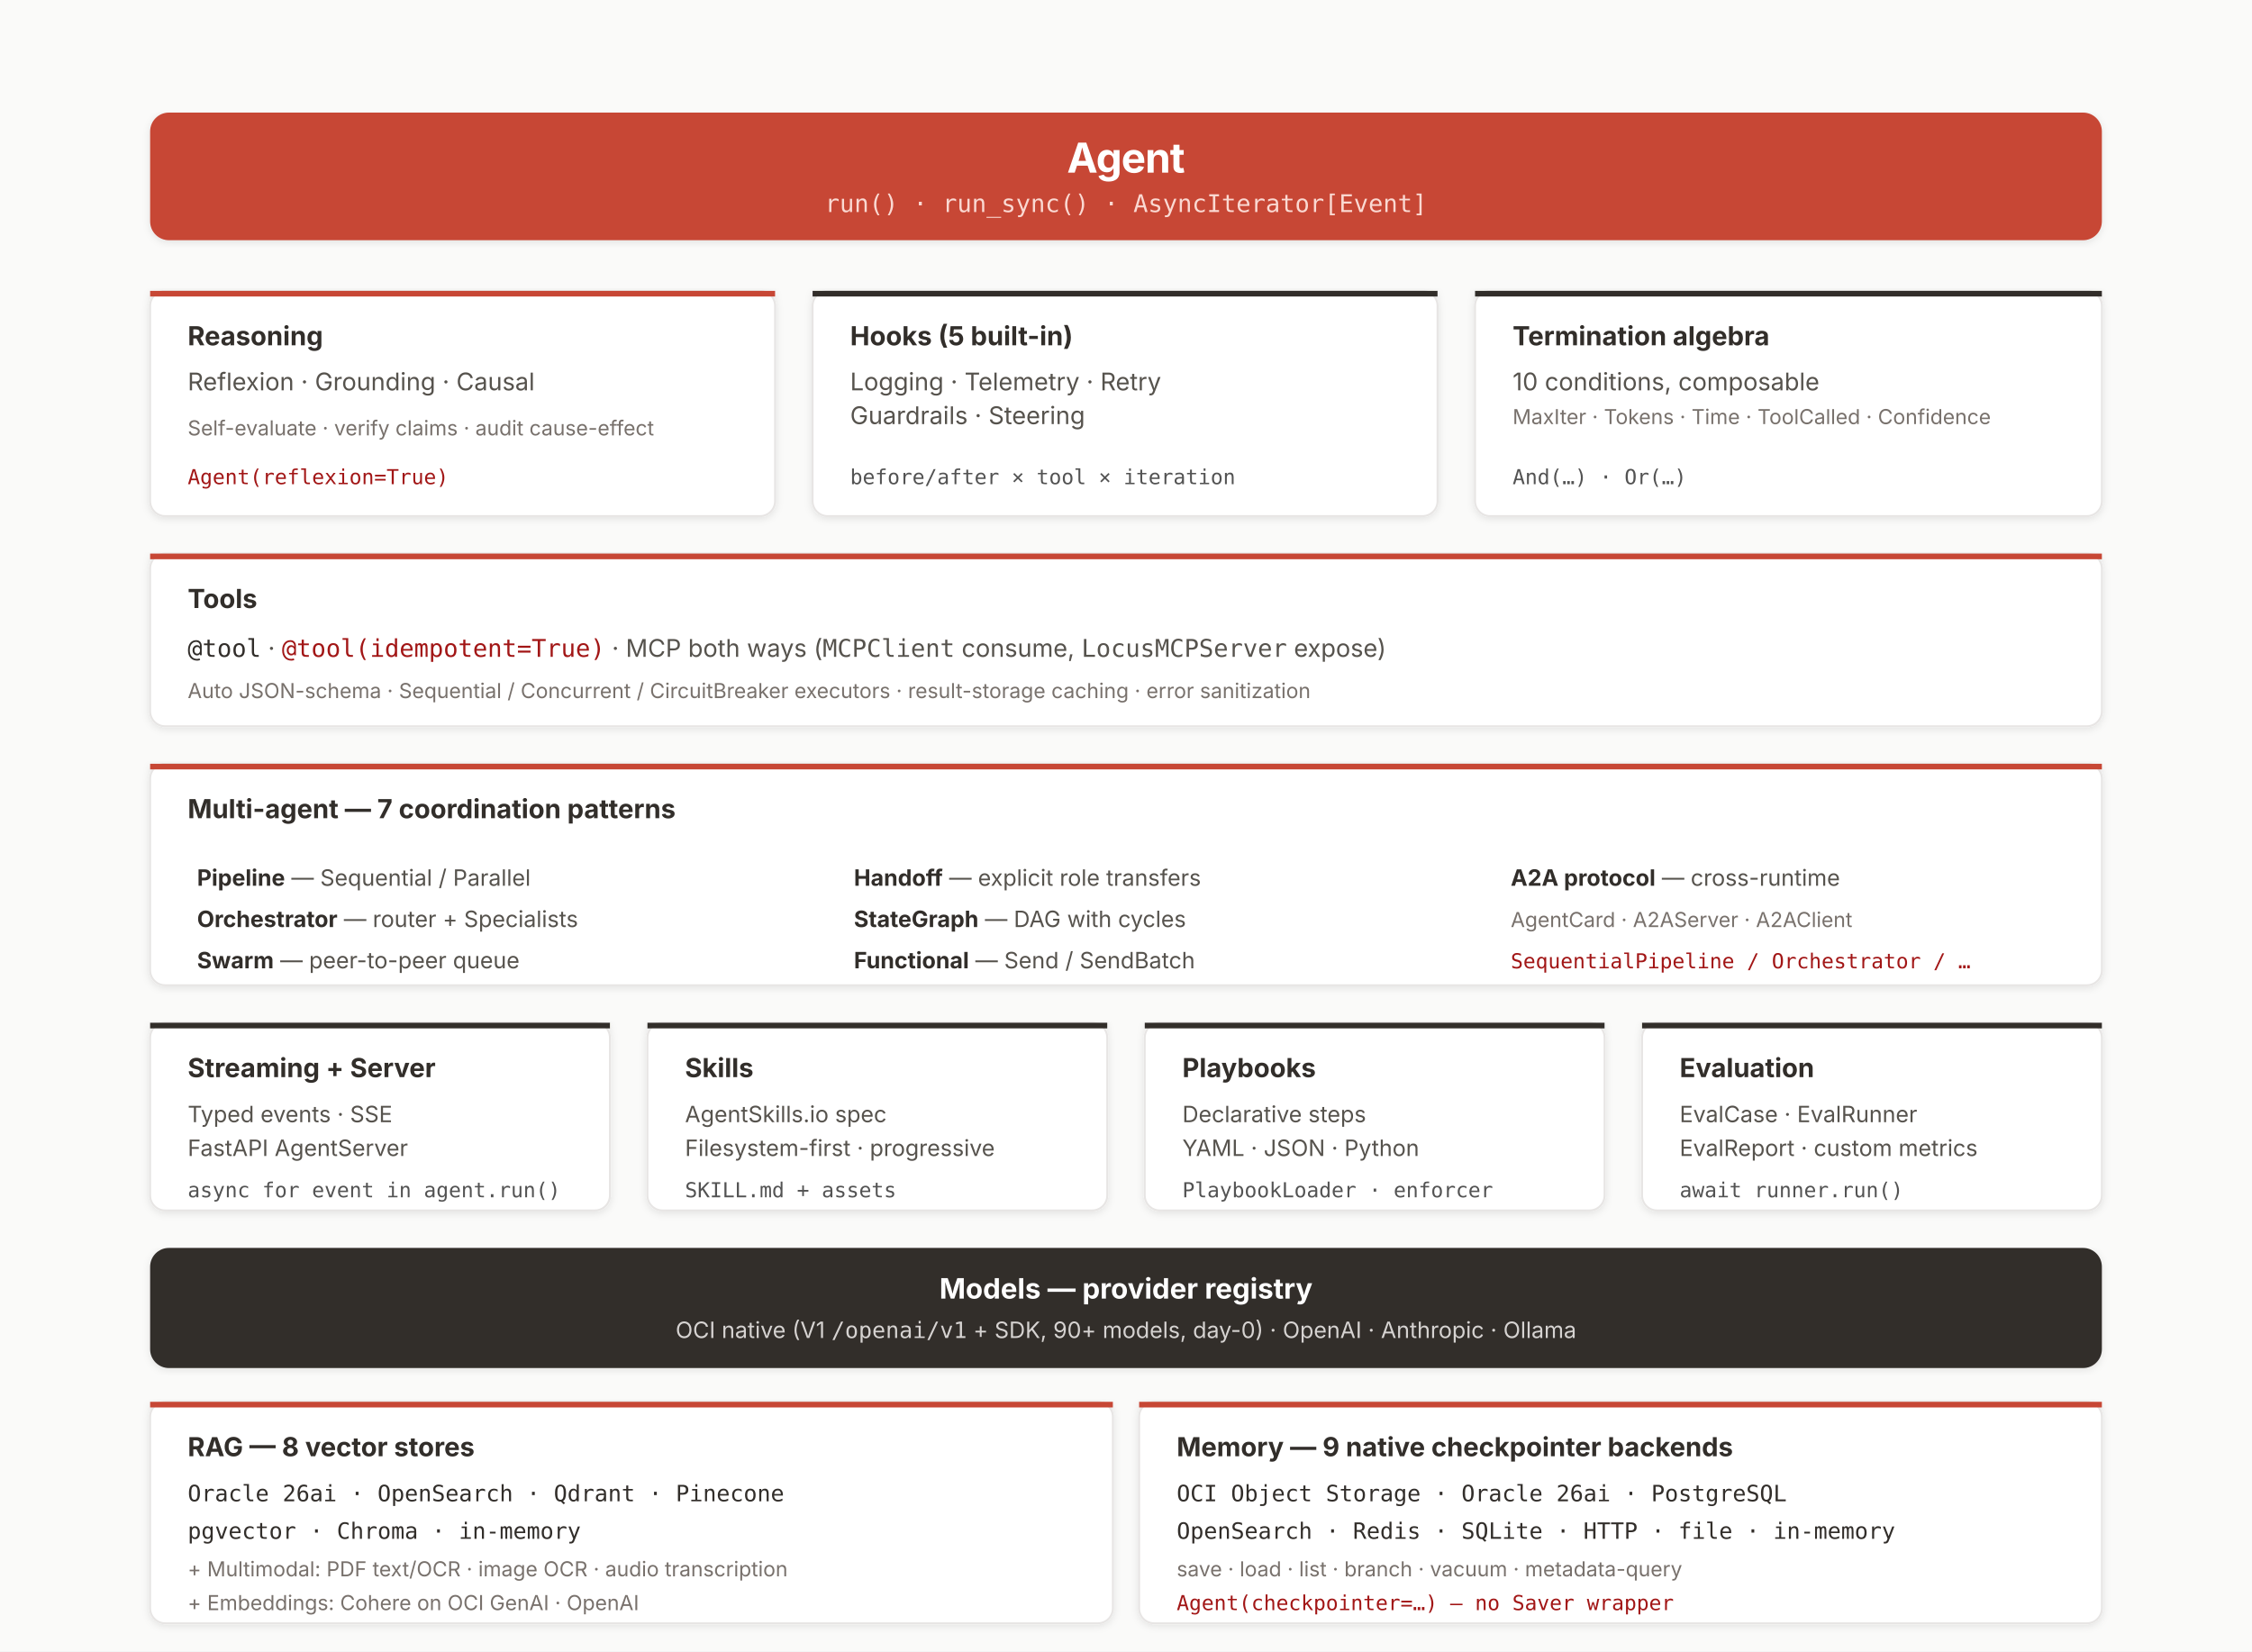
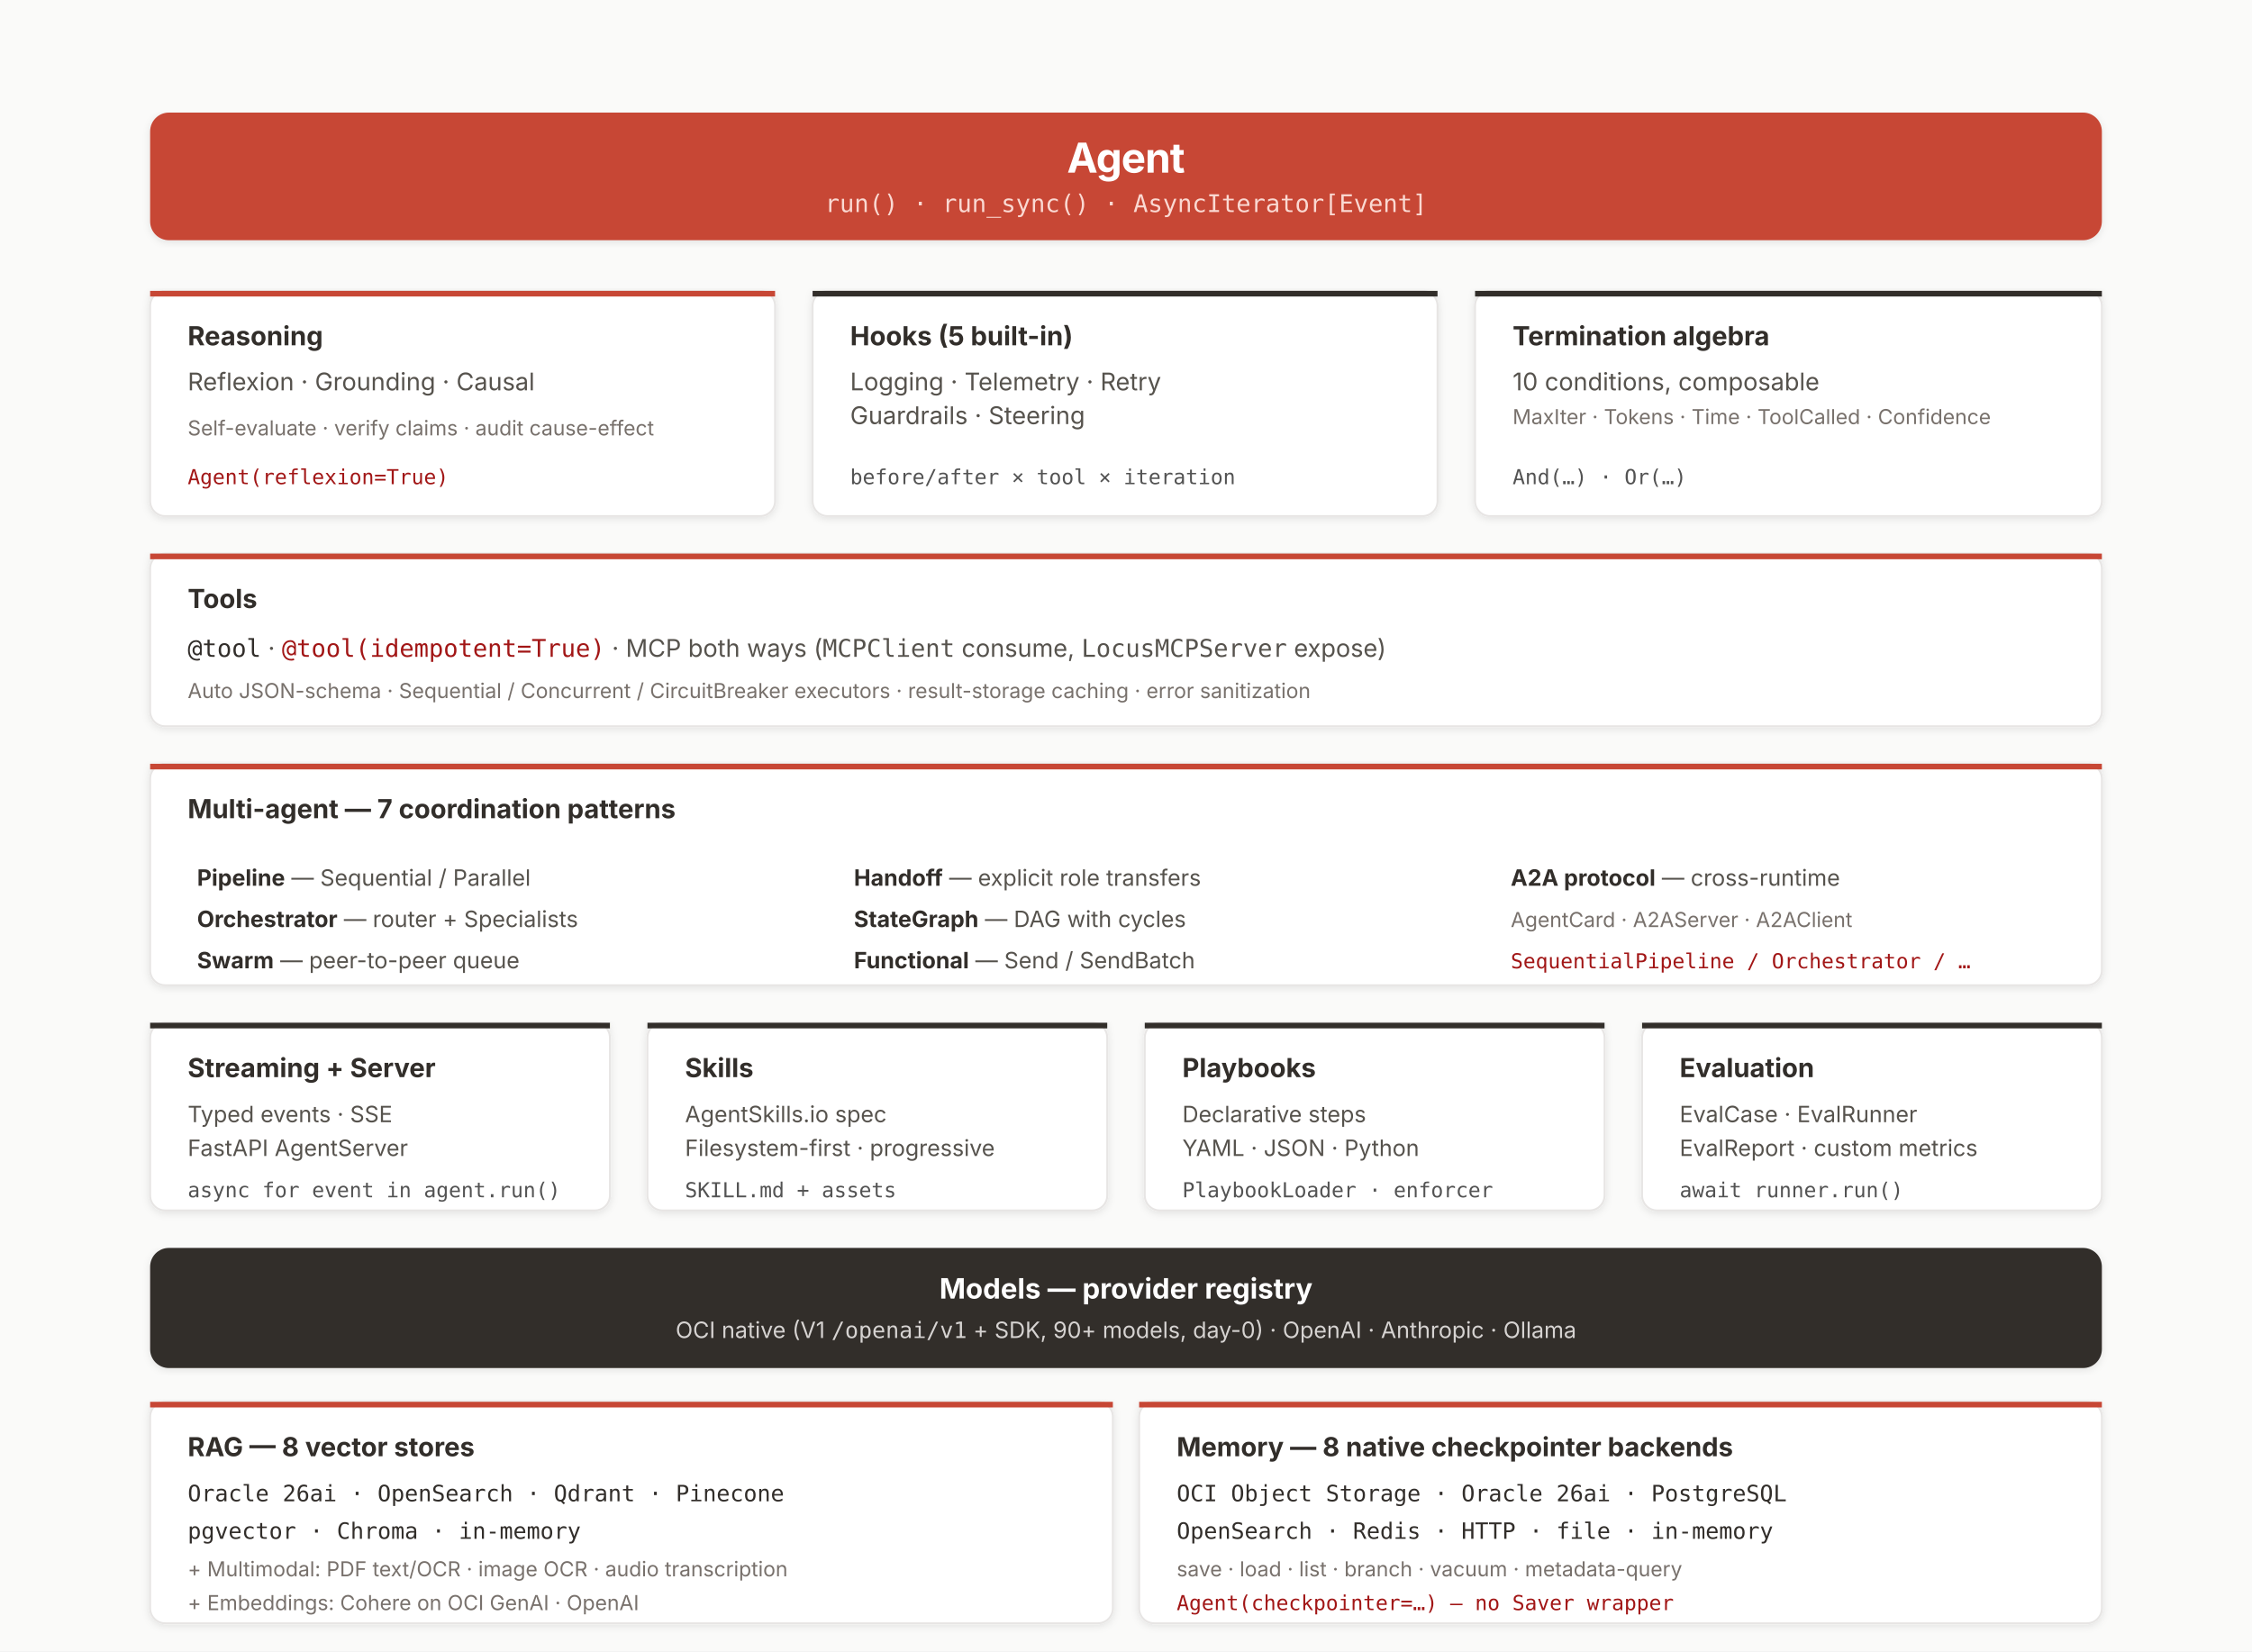
<svg xmlns="http://www.w3.org/2000/svg" viewBox="0 0 1200 880" font-family="-apple-system, BlinkMacSystemFont, 'Segoe UI', Inter, Helvetica, sans-serif">
  <defs>
    <filter id="card" x="-2%" y="-2%" width="104%" height="108%">
      <feDropShadow dx="0" dy="1" stdDeviation="2" flood-opacity="0.10" />
    </filter>
  </defs>
  <rect width="1200" height="880" fill="#FAFAF9" />
  <g filter="url(#card)">
    <rect x="80" y="60" width="1040" height="68" rx="10" fill="#C74634" />
    <text x="600" y="92" text-anchor="middle" font-size="22" font-weight="700" fill="#FFFFFF" letter-spacing="-0.02em">Agent</text>
    <text x="600" y="113" text-anchor="middle" font-size="13" fill="#FAD9D2" font-family="ui-monospace, 'SF Mono', Menlo, monospace">run() · run_sync() · AsyncIterator[Event]</text>
  </g>
  <g filter="url(#card)">
    <rect x="80" y="155" width="333" height="120" rx="8" fill="#FFFFFF" stroke="#E7E5E4" />
    <rect x="80" y="155" width="333" height="3" fill="#C74634" />
    <text x="100" y="184" font-size="14" font-weight="700" fill="#312D2A">Reasoning</text>
    <text x="100" y="208" font-size="13" fill="#57534E">Reflexion · Grounding · Causal</text>
    <text x="100" y="232" font-size="11" fill="#78716C">Self-evaluate · verify claims · audit cause-effect</text>
    <text x="100" y="258" font-size="11" font-family="ui-monospace, monospace" fill="#A21717">Agent(reflexion=True)</text>
  </g>
  <g filter="url(#card)">
    <rect x="433" y="155" width="333" height="120" rx="8" fill="#FFFFFF" stroke="#E7E5E4" />
    <rect x="433" y="155" width="333" height="3" fill="#312D2A" />
    <text x="453" y="184" font-size="14" font-weight="700" fill="#312D2A">Hooks (5 built-in)</text>
    <text x="453" y="208" font-size="13" fill="#57534E">Logging · Telemetry · Retry</text>
    <text x="453" y="226" font-size="13" fill="#57534E">Guardrails · Steering</text>
    <text x="453" y="258" font-size="11" font-family="ui-monospace, monospace" fill="#525252">before/after × tool × iteration</text>
  </g>
  <g filter="url(#card)">
    <rect x="786" y="155" width="334" height="120" rx="8" fill="#FFFFFF" stroke="#E7E5E4" />
    <rect x="786" y="155" width="334" height="3" fill="#312D2A" />
    <text x="806" y="184" font-size="14" font-weight="700" fill="#312D2A">Termination algebra</text>
    <text x="806" y="208" font-size="13" fill="#57534E">10 conditions, composable</text>
    <text x="806" y="226" font-size="11" fill="#78716C">MaxIter · Tokens · Time · ToolCalled · Confidence</text>
    <text x="806" y="258" font-size="11" font-family="ui-monospace, monospace" fill="#525252">And(…) · Or(…)</text>
  </g>
  <g filter="url(#card)">
    <rect x="80" y="295" width="1040" height="92" rx="8" fill="#FFFFFF" stroke="#E7E5E4" />
    <rect x="80" y="295" width="1040" height="3" fill="#C74634" />
    <text x="100" y="324" font-size="14" font-weight="700" fill="#312D2A">Tools</text>
    <text x="100" y="350" font-size="13" fill="#57534E">
      <tspan font-family="ui-monospace, monospace" fill="#312D2A">@tool</tspan> ·
      <tspan font-family="ui-monospace, monospace" fill="#A21717">@tool(idempotent=True)</tspan> ·
      MCP both ways
      (<tspan font-family="ui-monospace, monospace">MCPClient</tspan> consume,
      <tspan font-family="ui-monospace, monospace">LocusMCPServer</tspan> expose)
    </text>
    <text x="100" y="372" font-size="11" fill="#78716C">Auto JSON-schema · Sequential / Concurrent / CircuitBreaker executors · result-storage caching · error sanitization</text>
  </g>
  <g filter="url(#card)">
    <rect x="80" y="407" width="1040" height="118" rx="8" fill="#FFFFFF" stroke="#E7E5E4" />
    <rect x="80" y="407" width="1040" height="3" fill="#C74634" />
    <text x="100" y="436" font-size="14" font-weight="700" fill="#312D2A">Multi-agent — 7 coordination patterns</text>
    <g font-size="12" fill="#57534E">
      <text x="105" y="472">
        <tspan font-weight="700" fill="#312D2A">Pipeline</tspan> — Sequential / Parallel</text>
      <text x="105" y="494">
        <tspan font-weight="700" fill="#312D2A">Orchestrator</tspan> — router + Specialists</text>
      <text x="105" y="516">
        <tspan font-weight="700" fill="#312D2A">Swarm</tspan> — peer-to-peer queue</text>
      <text x="455" y="472">
        <tspan font-weight="700" fill="#312D2A">Handoff</tspan> — explicit role transfers</text>
      <text x="455" y="494">
        <tspan font-weight="700" fill="#312D2A">StateGraph</tspan> — DAG with cycles</text>
      <text x="455" y="516">
        <tspan font-weight="700" fill="#312D2A">Functional</tspan> — Send / SendBatch</text>
      <text x="805" y="472">
        <tspan font-weight="700" fill="#312D2A">A2A protocol</tspan> — cross-runtime</text>
      <text x="805" y="494" font-size="11" fill="#78716C">AgentCard · A2AServer · A2AClient</text>
      <text x="805" y="516" font-size="11" font-family="ui-monospace, monospace" fill="#A21717">SequentialPipeline / Orchestrator / …</text>
    </g>
  </g>
  <g filter="url(#card)">
    <rect x="80" y="545" width="245" height="100" rx="8" fill="#FFFFFF" stroke="#E7E5E4" />
    <rect x="80" y="545" width="245" height="3" fill="#312D2A" />
    <text x="100" y="574" font-size="14" font-weight="700" fill="#312D2A">Streaming + Server</text>
    <text x="100" y="598" font-size="12" fill="#57534E">Typed events · SSE</text>
    <text x="100" y="616" font-size="12" fill="#57534E">FastAPI AgentServer</text>
    <text x="100" y="638" font-size="11" font-family="ui-monospace, monospace" fill="#525252">async for event in agent.run()</text>
  </g>
  <g filter="url(#card)">
    <rect x="345" y="545" width="245" height="100" rx="8" fill="#FFFFFF" stroke="#E7E5E4" />
    <rect x="345" y="545" width="245" height="3" fill="#312D2A" />
    <text x="365" y="574" font-size="14" font-weight="700" fill="#312D2A">Skills</text>
    <text x="365" y="598" font-size="12" fill="#57534E">AgentSkills.io spec</text>
    <text x="365" y="616" font-size="12" fill="#57534E">Filesystem-first · progressive</text>
    <text x="365" y="638" font-size="11" font-family="ui-monospace, monospace" fill="#525252">SKILL.md + assets</text>
  </g>
  <g filter="url(#card)">
    <rect x="610" y="545" width="245" height="100" rx="8" fill="#FFFFFF" stroke="#E7E5E4" />
    <rect x="610" y="545" width="245" height="3" fill="#312D2A" />
    <text x="630" y="574" font-size="14" font-weight="700" fill="#312D2A">Playbooks</text>
    <text x="630" y="598" font-size="12" fill="#57534E">Declarative steps</text>
    <text x="630" y="616" font-size="12" fill="#57534E">YAML · JSON · Python</text>
    <text x="630" y="638" font-size="11" font-family="ui-monospace, monospace" fill="#525252">PlaybookLoader · enforcer</text>
  </g>
  <g filter="url(#card)">
    <rect x="875" y="545" width="245" height="100" rx="8" fill="#FFFFFF" stroke="#E7E5E4" />
    <rect x="875" y="545" width="245" height="3" fill="#312D2A" />
    <text x="895" y="574" font-size="14" font-weight="700" fill="#312D2A">Evaluation</text>
    <text x="895" y="598" font-size="12" fill="#57534E">EvalCase · EvalRunner</text>
    <text x="895" y="616" font-size="12" fill="#57534E">EvalReport · custom metrics</text>
    <text x="895" y="638" font-size="11" font-family="ui-monospace, monospace" fill="#525252">await runner.run()</text>
  </g>
  <g filter="url(#card)">
    <rect x="80" y="665" width="1040" height="64" rx="10" fill="#312D2A" />
    <text x="600" y="692" text-anchor="middle" font-size="15" font-weight="700" fill="#FFFFFF">Models — provider registry</text>
    <text x="600" y="713" text-anchor="middle" font-size="12" fill="#D6D3D1">OCI native (V1 <tspan font-family="ui-monospace, monospace">/openai/v1</tspan> + SDK, 90+ models, day-0) · OpenAI · Anthropic · Ollama</text>
  </g>
  <g filter="url(#card)">
    <rect x="80" y="747" width="513" height="118" rx="8" fill="#FFFFFF" stroke="#E7E5E4" />
    <rect x="80" y="747" width="513" height="3" fill="#C74634" />
    <text x="100" y="776" font-size="14" font-weight="700" fill="#312D2A">RAG — 8 vector stores</text>
    <text x="100" y="800" font-size="12" font-family="ui-monospace, monospace" fill="#312D2A">Oracle 26ai · OpenSearch · Qdrant · Pinecone</text>
    <text x="100" y="820" font-size="12" font-family="ui-monospace, monospace" fill="#312D2A">pgvector · Chroma · in-memory</text>
    <text x="100" y="840" font-size="11" fill="#78716C">+ Multimodal: PDF text/OCR · image OCR · audio transcription</text>
    <text x="100" y="858" font-size="11" fill="#78716C">+ Embeddings: Cohere on OCI GenAI · OpenAI</text>
  </g>
  <g filter="url(#card)">
    <rect x="607" y="747" width="513" height="118" rx="8" fill="#FFFFFF" stroke="#E7E5E4" />
    <rect x="607" y="747" width="513" height="3" fill="#C74634" />
-     <text x="627" y="776" font-size="14" font-weight="700" fill="#312D2A">Memory — 9 native checkpointer backends</text>
+     <text x="627" y="776" font-size="14" font-weight="700" fill="#312D2A">Memory — 8 native checkpointer backends</text>
    <text x="627" y="800" font-size="12" font-family="ui-monospace, monospace" fill="#312D2A">OCI Object Storage · Oracle 26ai · PostgreSQL</text>
-     <text x="627" y="820" font-size="12" font-family="ui-monospace, monospace" fill="#312D2A">OpenSearch · Redis · SQLite · HTTP · file · in-memory</text>
+     <text x="627" y="820" font-size="12" font-family="ui-monospace, monospace" fill="#312D2A">OpenSearch · Redis · HTTP · file · in-memory</text>
    <text x="627" y="840" font-size="11" fill="#78716C">save · load · list · branch · vacuum · metadata-query</text>
    <text x="627" y="858" font-size="11" font-family="ui-monospace, monospace" fill="#A21717">Agent(checkpointer=…) — no Saver wrapper</text>
  </g>
</svg>
